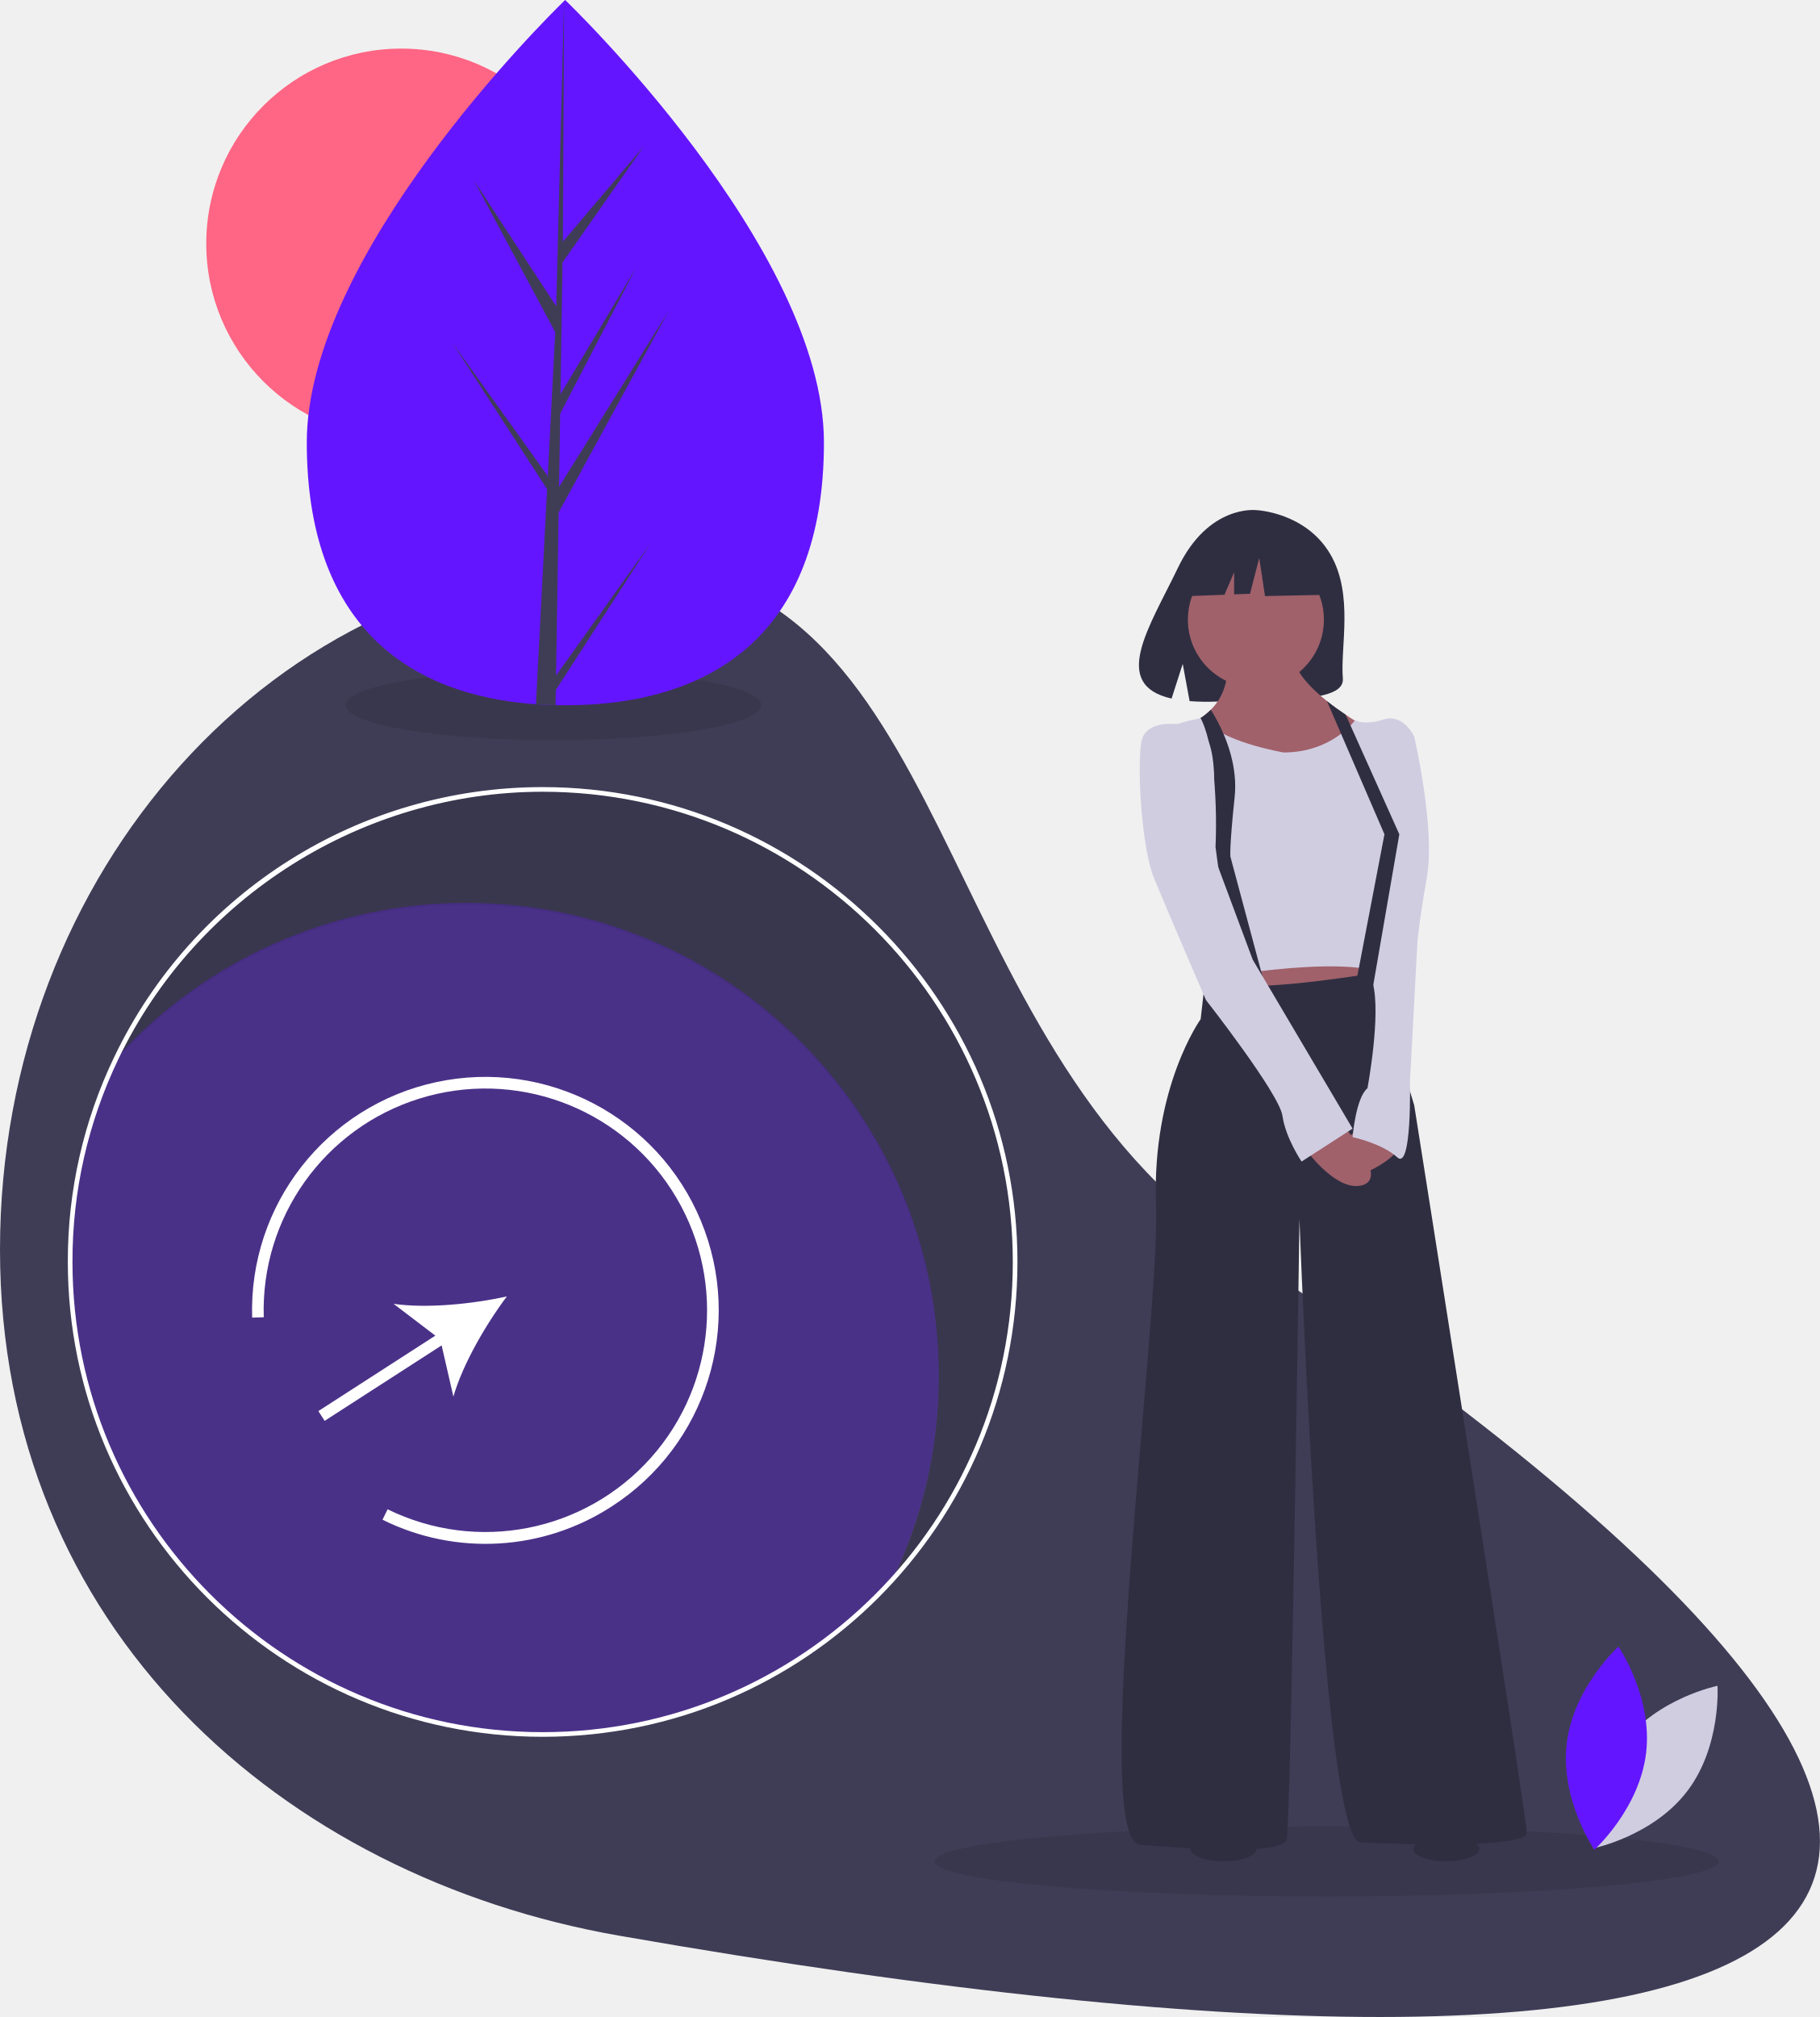
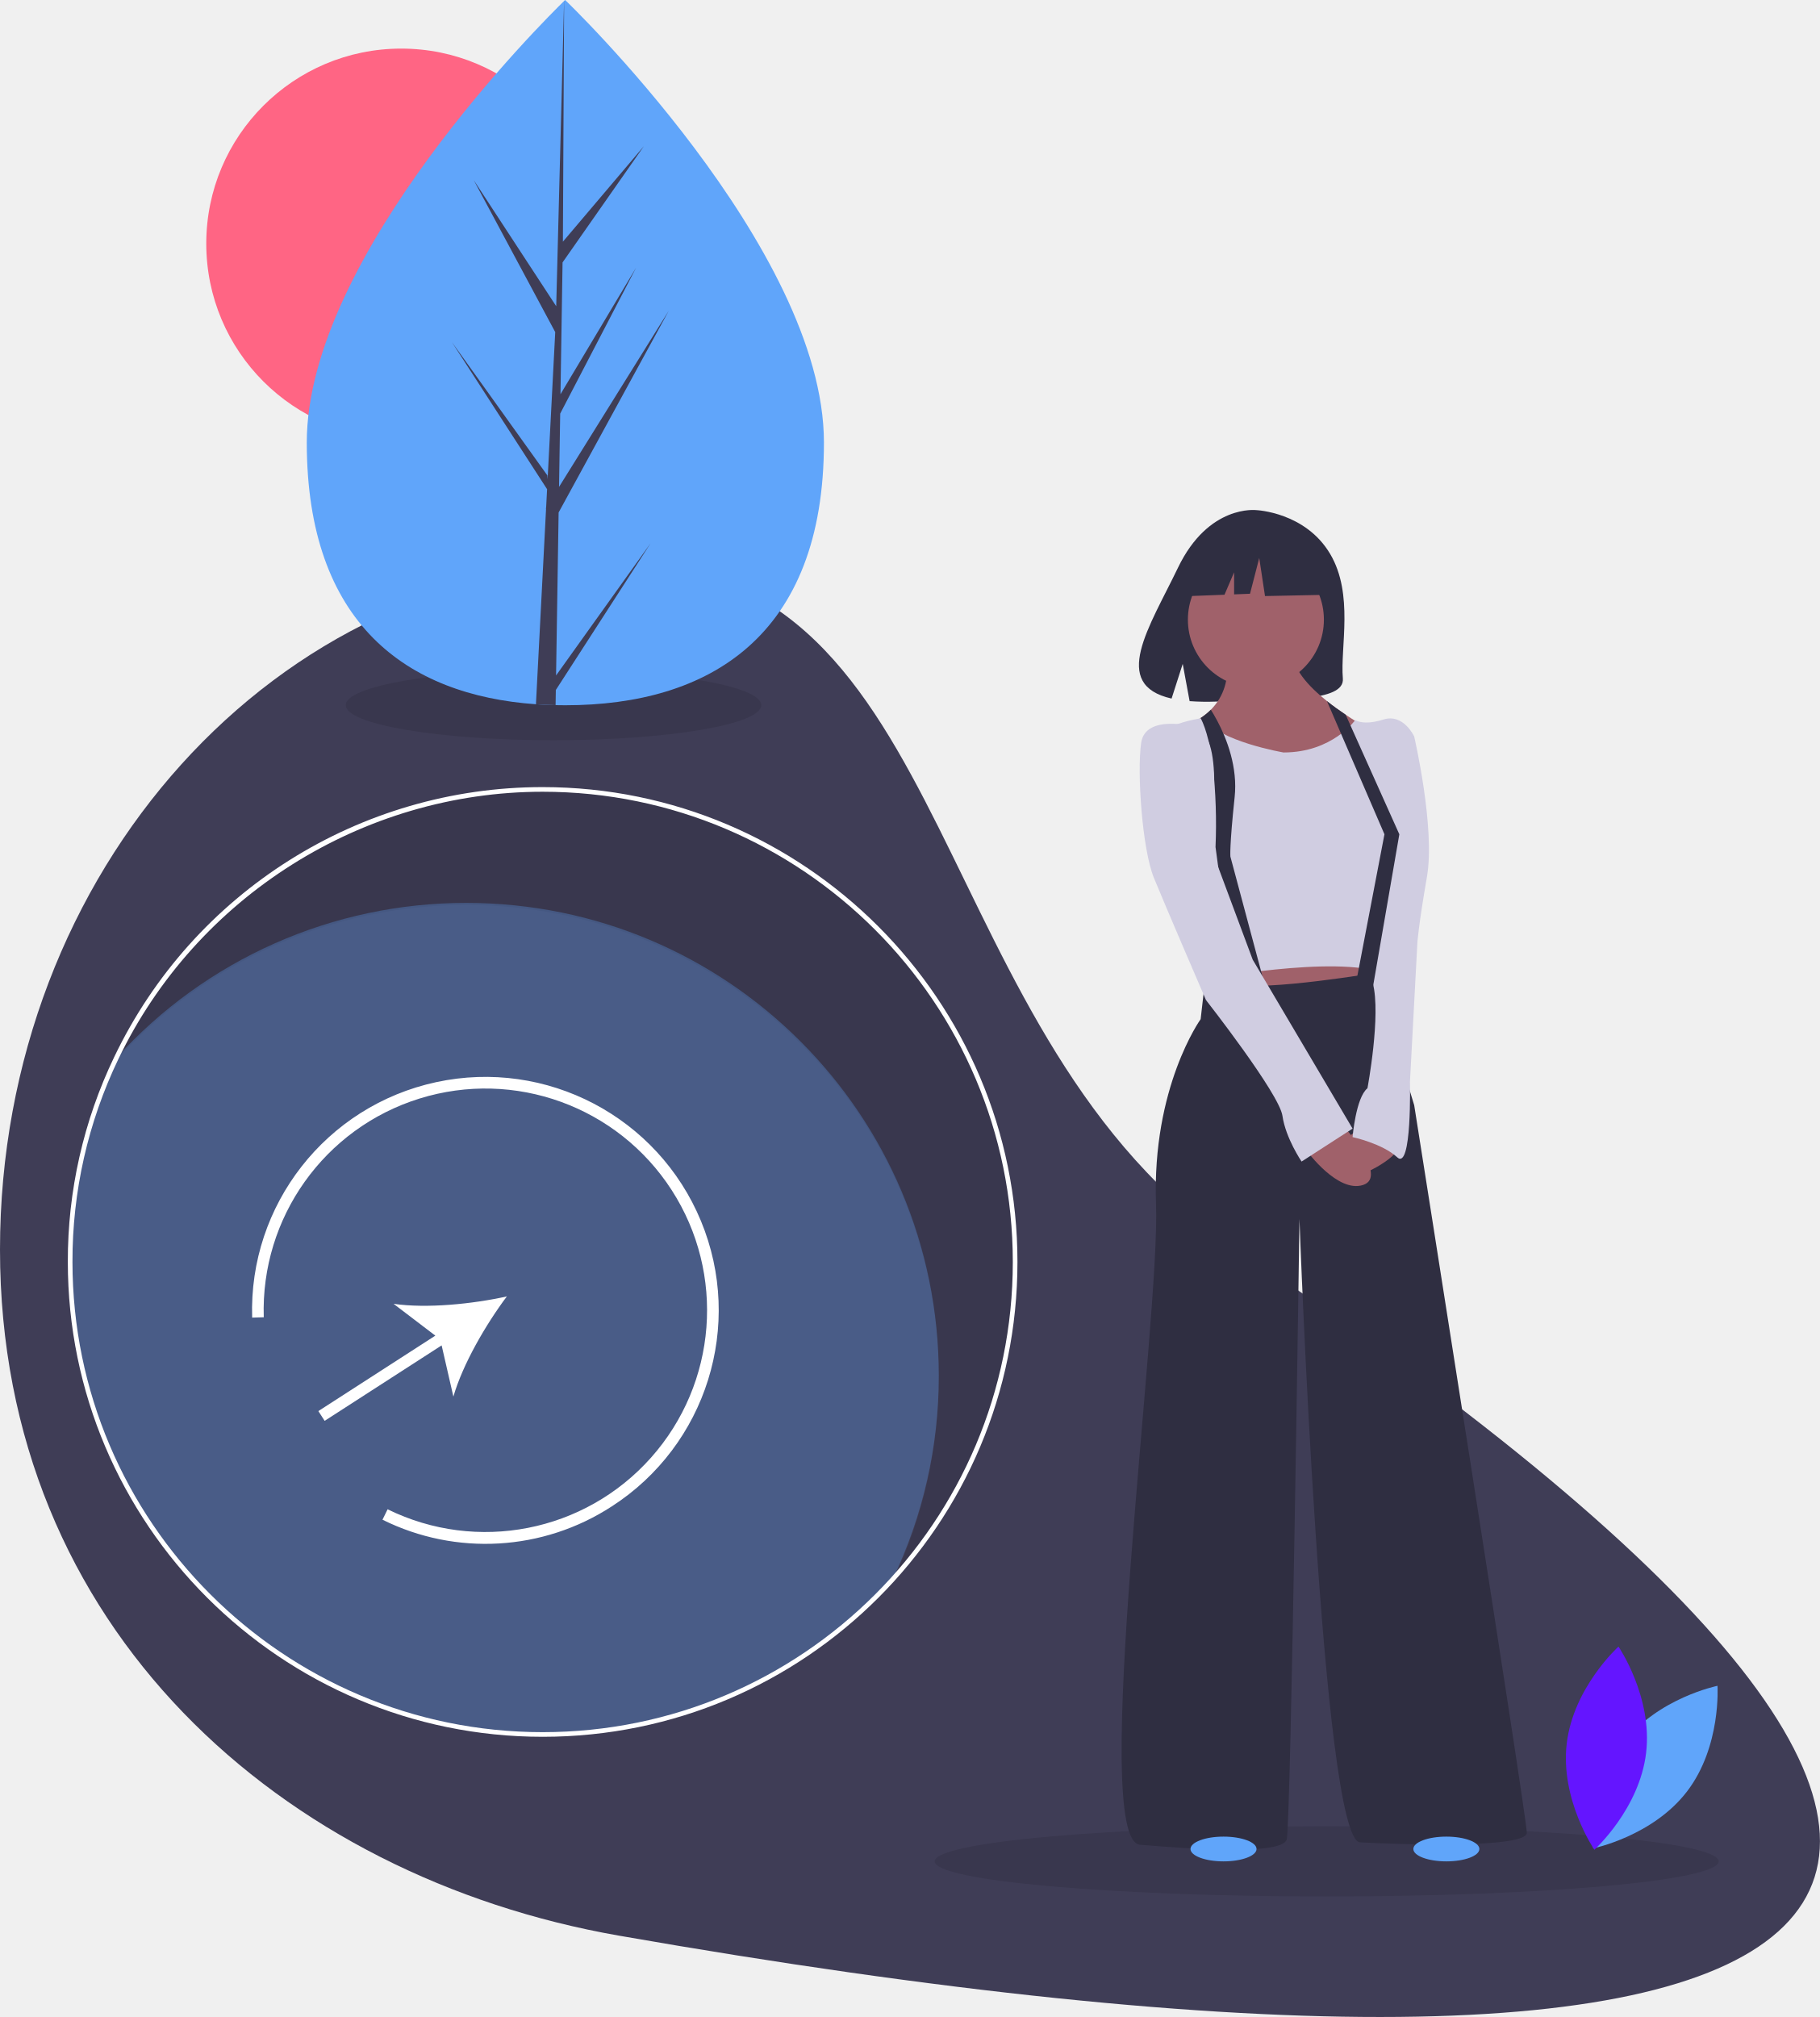
<svg xmlns="http://www.w3.org/2000/svg" id="b8ea24f2-0d0e-4134-9f6b-a081050070ad" data-name="Layer 1" width="783.928" height="868.734" viewBox="0 0 783.928 868.734">
  <path d="M741.277,553.829c427.439,285.996,288.519,392.565-266.62,295.504C329.606,823.973,208.036,717.032,208.036,553.829s119.37-295.504,266.62-295.504S605.636,463.073,741.277,553.829Z" transform="translate(-208.0361 -15.63315)" fill="#3f3d56" />
  <ellipse cx="571.456" cy="801.706" rx="168.859" ry="15.108" opacity="0.1" />
  <ellipse cx="238.428" cy="303.706" rx="89.5" ry="15.108" opacity="0.1" />
  <path d="M441.773,356.532A203.538,203.538,0,0,0,258.143,472.192,203.029,203.029,0,0,1,408.89,405.413c112.398,0,203.52,91.122,203.52,203.52a202.648,202.648,0,0,1-19.89,87.86,202.782,202.782,0,0,0,52.773-136.741C645.293,447.654,554.171,356.532,441.773,356.532Z" transform="translate(-208.0361 -15.63315)" opacity="0.1" />
-   <path d="M612.41,608.044a202.648,202.648,0,0,1-19.89,87.86,203.029,203.029,0,0,1-150.747,66.779c-112.398,0-203.52-91.122-203.52-203.52A202.648,202.648,0,0,1,258.143,471.303,203.029,203.029,0,0,1,408.89,404.524C521.288,404.524,612.41,495.646,612.41,608.044Z" transform="translate(-208.0361 -15.63315)" fill="#6415ff" opacity="0.3" />
+   <path d="M612.41,608.044a202.648,202.648,0,0,1-19.89,87.86,203.029,203.029,0,0,1-150.747,66.779c-112.398,0-203.52-91.122-203.52-203.52A202.648,202.648,0,0,1,258.143,471.303,203.029,203.029,0,0,1,408.89,404.524C521.288,404.524,612.41,495.646,612.41,608.044Z" transform="translate(-208.0361 -15.63315)" fill="#60a5fa" opacity="0.3" />
  <path d="M441.773,763.683c-112.773,0-204.521-91.747-204.521-204.52a202.601,202.601,0,0,1,19.988-88.293A204.539,204.539,0,0,1,441.773,354.643c112.773,0,204.52,91.748,204.52,204.521a204.506,204.506,0,0,1-204.52,204.52Zm0-407.04c-77.489,0-149.215,45.176-182.729,115.093a200.605,200.605,0,0,0-19.792,87.428c0,111.67,90.85,202.52,202.521,202.52a202.506,202.506,0,0,0,202.52-202.52C644.293,447.494,553.443,356.643,441.773,356.643Z" transform="translate(-208.0361 -15.63315)" fill="#fff" />
-   <path d="M907.392,766.268c-14.782,19.332-13.091,45.458-13.091,45.458s25.656-5.217,40.438-24.548,13.091-45.458,13.091-45.458S922.173,746.936,907.392,766.268Z" transform="translate(-208.0361 -15.63315)" fill="#d0cde1" />
+   <path d="M907.392,766.268c-14.782,19.332-13.091,45.458-13.091,45.458s25.656-5.217,40.438-24.548,13.091-45.458,13.091-45.458S922.173,746.936,907.392,766.268Z" transform="translate(-208.0361 -15.63315)" fill="#60a5fa" />
  <path d="M917.079,770.609c-2.868,24.166-22.286,41.727-22.286,41.727s-14.767-21.619-11.898-45.785,22.286-41.727,22.286-41.727S919.947,746.444,917.079,770.609Z" transform="translate(-208.0361 -15.63315)" fill="#6415ff" />
  <circle cx="172.828" cy="104.911" r="83.979" fill="#ff6584" />
-   <path d="M562.937,206.166c.041,83.884-49.813,113.194-111.324,113.224q-2.143.001-4.266-.046-4.276-.09-8.463-.386c-55.517-3.904-98.667-34.672-98.705-112.684C340.141,125.541,443.274,23.608,451.009,16.071c.007,0,.007,0,.014-.007.294-.287.444-.431.444-.431S562.897,122.289,562.937,206.166Z" transform="translate(-208.0361 -15.63315)" fill="#6415ff" />
+   <path d="M562.937,206.166c.041,83.884-49.813,113.194-111.324,113.224q-2.143.001-4.266-.046-4.276-.09-8.463-.386c-55.517-3.904-98.667-34.672-98.705-112.684C340.141,125.541,443.274,23.608,451.009,16.071c.007,0,.007,0,.014-.007.294-.287.444-.431.444-.431S562.897,122.289,562.937,206.166Z" transform="translate(-208.0361 -15.63315)" fill="#60a5fa" />
  <path d="M447.554,306.56l40.708-56.936-40.807,63.184-.106,6.535q-4.276-.09-8.463-.386l4.348-83.921-.034-.649.075-.123.413-7.93-40.971-63.302L443.807,220.395l.103,1.682,3.285-63.405L412.115,93.254l35.505,54.274,3.388-131.457.013-.437 0.0.431-.524,103.668L485.362,78.617,450.352,128.66l-.895,56.773,32.561-54.498-32.686,62.845-.497,31.569,47.254-75.861-47.434,86.874Z" transform="translate(-208.0361 -15.63315)" fill="#3f3d56" />
  <path d="M780.992,254.227c-10.675-18.037-31.794-18.877-31.794-18.877s-20.579-2.632-33.781,24.839c-12.305,25.605-29.287,50.326-2.734,56.32l4.796-14.928,2.97,16.039a103.895,103.895,0,0,0,11.361.194c28.436-.918,55.517.269,54.645-9.935C785.297,294.313,791.263,271.582,780.992,254.227Z" transform="translate(-208.0361 -15.63315)" fill="#2f2e41" />
  <polygon points="525.862 407.843 528.608 435.301 592.22 428.437 593.593 407.843 525.862 407.843" fill="#a0616a" />
  <path d="M727.034,438.578l-1.831,16.017s-21.052,29.289-19.221,79.63S677.151,808.353,699.118,810.184s61.324,4.576,63.155-2.288,5.492-267.263,5.492-267.263,9.61,267.588,26.086,268.503,71.85,2.746,71.85-4.119S817.189,491.665,817.189,491.665l-7.78-25.628-7.78-31.577s-48.51,8.238-61.782,5.034S727.034,438.578,727.034,438.578Z" transform="translate(-208.0361 -15.63315)" fill="#2f2e41" />
  <circle cx="540.964" cy="266.889" r="29.289" fill="#a0616a" />
  <path d="M800.257,331.032l-5.56,8.091-3.56,5.176-5.981,8.7-29.747,2.288s-7.226-2.334-15.564-5.743c-3.08-1.263-6.315-2.673-9.391-4.169-11.931-5.794-21.505-12.864-10.741-17.546a35.734,35.734,0,0,0,5.487-2.947,27.877,27.877,0,0,0,4.398-3.56,23.989,23.989,0,0,0,6.59-21.409l28.831-4.119c-.838,7.313,6.434,15.29,14.585,21.802,2.677,2.146,5.455,4.128,8.068,5.876C794.522,328.057,800.257,331.032,800.257,331.032Z" transform="translate(-208.0361 -15.63315)" fill="#a0616a" />
  <path d="M760.899,339.727s-28.145-4.805-34.552-14.873c0,0-27.687,3.432-25.399,18.077s25.17,94.732,25.17,94.732,57.205-10.983,78.257-2.746l12.814-102.054s-4.576-10.068-13.272-7.322-12.128.229-12.128.229S781.951,339.727,760.899,339.727Z" transform="translate(-208.0361 -15.63315)" fill="#d0cde1" />
  <path d="M786.527,500.36s19.679,21.967,8.695,25.628-24.255-14.645-24.255-14.645Z" transform="translate(-208.0361 -15.63315)" fill="#a0616a" />
  <path d="M792.934,502.19s-16.017,10.983-10.068,18.306,26.543-6.407,26.543-9.153S792.934,502.19,792.934,502.19Z" transform="translate(-208.0361 -15.63315)" fill="#a0616a" />
  <path d="M753.577,442.697l-13.272,2.288-8.695-64.528a231.696,231.696,0,0,0-1.158-35.083c-.97-7.78-2.59-15.258-5.254-20.493a27.877,27.877,0,0,0,4.398-3.56c3.185,5.048,8.997,15.738,10.247,28.223a45.48,45.48,0,0,1,.005,9.405c-2.288,21.509-1.831,25.628-1.831,25.628Z" transform="translate(-208.0361 -15.63315)" fill="#2f2e41" />
  <path d="M722.915,328.744s-21.509-5.949-23.34,6.865.458,45.764,5.492,58.121S727.491,446.358,727.491,446.358s31.577,40.273,32.95,49.883,8.238,19.679,8.238,19.679L790.646,501.733l-43.018-72.765-18.763-50.341S736.644,332.863,722.915,328.744Z" transform="translate(-208.0361 -15.63315)" fill="#d0cde1" />
  <path d="M807.121,330.574l10.068,2.288s9.153,39.357,5.492,60.409-4.119,28.374-4.119,28.374l-3.203,59.951s.915,38.442-5.492,32.493-19.221-8.695-19.221-8.695,1.373-16.933,6.407-21.052c0,0,5.949-31.577,2.288-45.307S807.121,330.574,807.121,330.574Z" transform="translate(-208.0361 -15.63315)" fill="#d0cde1" />
  <path d="M810.782,374.966,799.112,442.468l-7.093-2.975,12.356-64.528-13.24-30.667-11.533-26.703c2.677,2.146,5.455,4.128,8.068,5.876l7.025,15.651Z" transform="translate(-208.0361 -15.63315)" fill="#2f2e41" />
  <polygon points="568.236 236.855 547.372 225.926 518.559 230.397 512.598 256.726 527.437 256.155 531.583 246.482 531.583 255.996 538.43 255.732 542.404 240.332 544.888 256.726 569.23 256.229 568.236 236.855" fill="#2f2e41" />
-   <ellipse cx="527.019" cy="796.374" rx="14.22" ry="5.332" fill="#2f2e41" />
-   <ellipse cx="623.003" cy="796.374" rx="14.22" ry="5.332" fill="#2f2e41" />
+   <ellipse cx="527.019" cy="796.374" rx="14.22" ry="5.332" fill="#60a5fa" />
+   <ellipse cx="623.003" cy="796.374" rx="14.22" ry="5.332" fill="#60a5fa" />
  <path d="M471.582,664.428a99.804,99.804,0,0,1-98.791,5.755l2.201-4.49A95.5,95.5,0,1,0,321.647,582.983l-4.998.153A100.505,100.505,0,1,1,471.582,664.428Z" transform="translate(-208.0361 -15.63315)" fill="#fff" />
  <path d="M426.354,574.008c-14.785,3.273-34.463,5.267-48.801,3.184l17.999,13.707L345.164,623.398l2.71,4.202,50.389-32.499,5.065,22.054C407.344,603.235,417.277,586.132,426.354,574.008Z" transform="translate(-208.0361 -15.63315)" fill="#fff" />
</svg>
